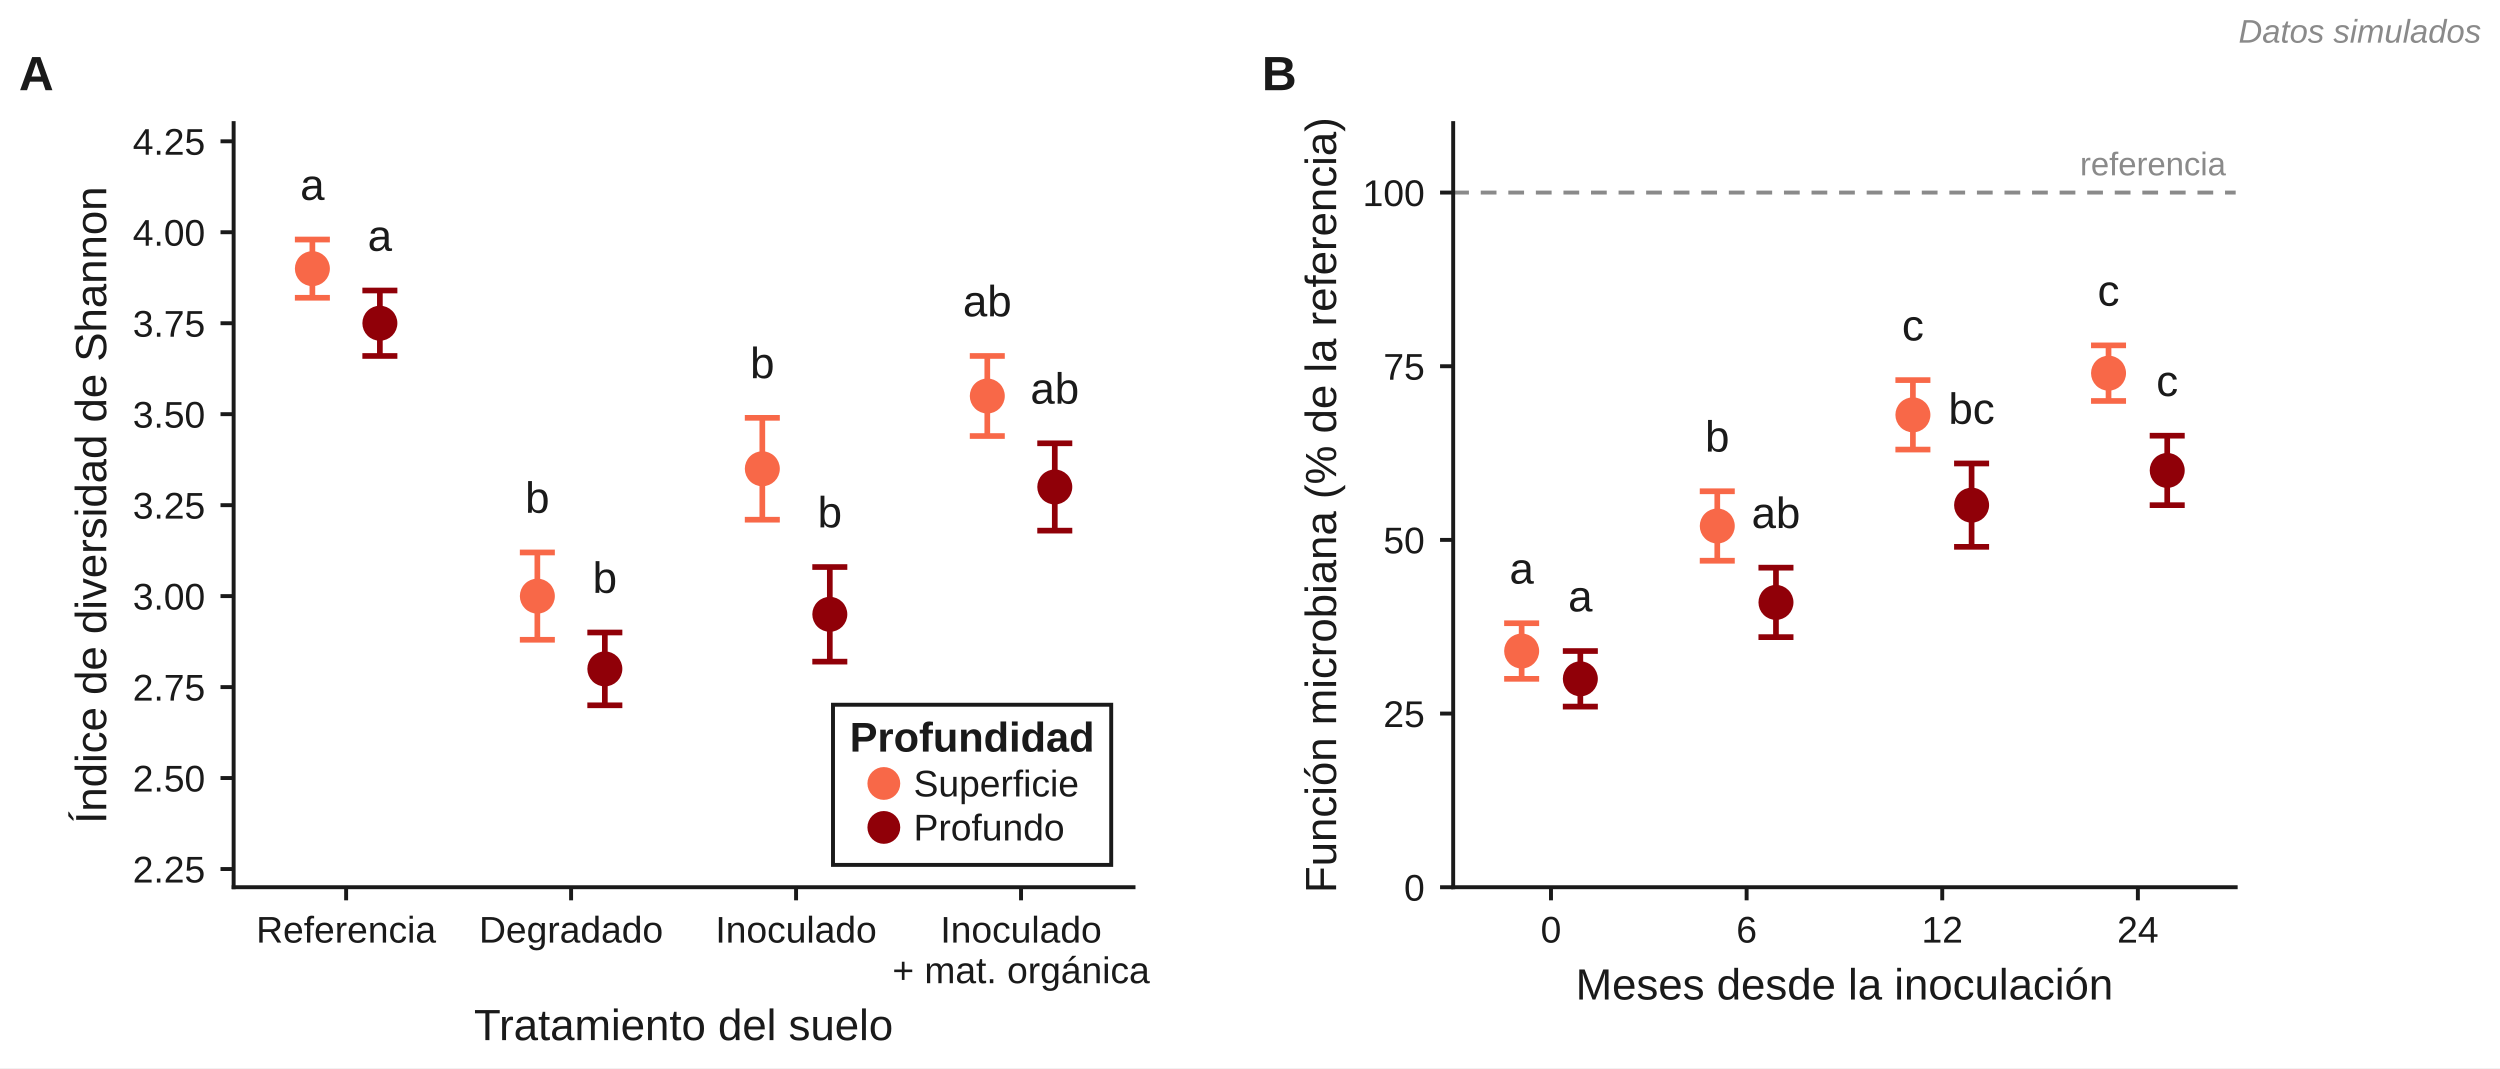
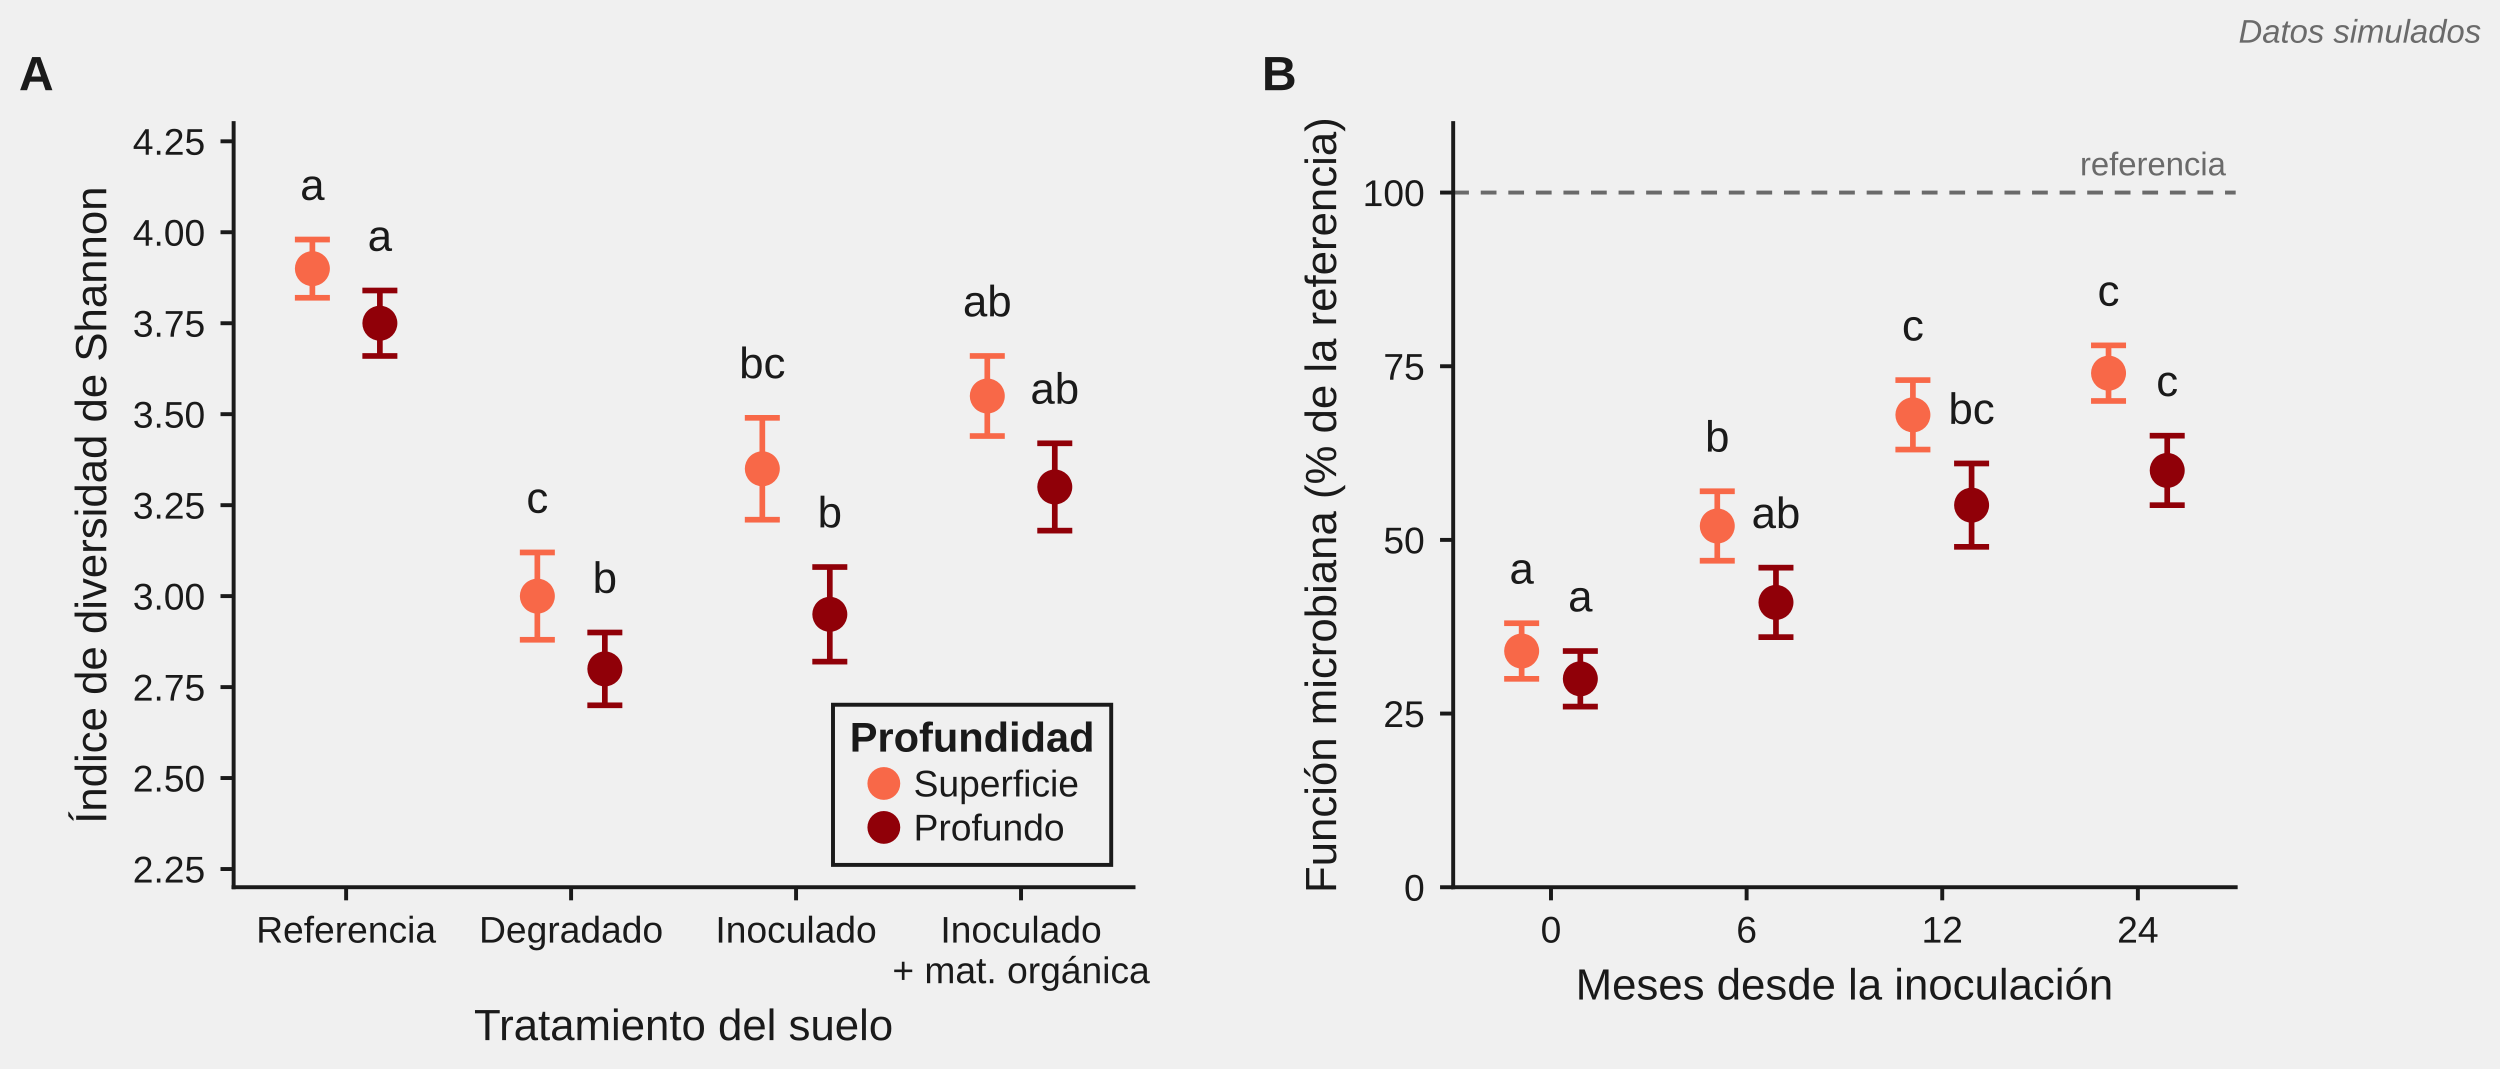
<svg xmlns="http://www.w3.org/2000/svg" xmlns:xlink="http://www.w3.org/1999/xlink" width="571.365pt" height="244.111pt" viewBox="0 0 571.365 244.111" version="1.1">
  <defs>
    <style type="text/css">*{stroke-linejoin: round; stroke-linecap: butt}</style>
  </defs>
  <g id="figure_1">
    <g id="patch_1">
-       <path d="M 0 244.111  L 571.365 244.111  L 571.365 0  L 0 0  z " style="fill: #ffffff" />
+       <path d="M 0 244.111  L 571.365 244.111  L 571.365 0  L 0 0  L 0 244.111  z " style="fill: none" />
    </g>
    <g id="axes_1">
      <g id="patch_2">
-         <path d="M 53.397 202.77  L 259.062 202.77  L 259.062 28.134  L 53.397 28.134  z " style="fill: #ffffff" />
+         <path d="M 53.397 202.77  L 259.062 202.77  L 259.062 28.134  L 53.397 28.134  L 53.397 202.77  z " style="fill: none" />
      </g>
      <g id="matplotlib.axis_1">
        <g id="xtick_1">
          <g id="line2d_1">
            <defs>
              <path id="m9296871bb2" d="M 0 0  L 0 3  " style="stroke: #1a1a1a; stroke-width: 0.9" />
            </defs>
            <g>
              <use xlink:href="#m9296871bb2" x="79.105" y="202.77" style="fill: #1a1a1a; stroke: #1a1a1a; stroke-width: 0.9" />
            </g>
          </g>
          <g id="text_1">
            <text style="fill: #1a1a1a; font: 8.5px 'Liberation Sans', 'Arial', 'Helvetica', 'DejaVu Sans', sans-serif; text-anchor: middle" x="79.105" y="215.43" transform="rotate(-0 79.1052 215.4298)">Referencia</text>
          </g>
        </g>
        <g id="xtick_2">
          <g id="line2d_2">
            <g>
              <use xlink:href="#m9296871bb2" x="130.521" y="202.77" style="fill: #1a1a1a; stroke: #1a1a1a; stroke-width: 0.9" />
            </g>
          </g>
          <g id="text_2">
            <text style="fill: #1a1a1a; font: 8.5px 'Liberation Sans', 'Arial', 'Helvetica', 'DejaVu Sans', sans-serif; text-anchor: middle" x="130.521" y="215.43" transform="rotate(-0 130.5215 215.4298)">Degradado</text>
          </g>
        </g>
        <g id="xtick_3">
          <g id="line2d_3">
            <g>
              <use xlink:href="#m9296871bb2" x="181.938" y="202.77" style="fill: #1a1a1a; stroke: #1a1a1a; stroke-width: 0.9" />
            </g>
          </g>
          <g id="text_3">
            <text style="fill: #1a1a1a; font: 8.5px 'Liberation Sans', 'Arial', 'Helvetica', 'DejaVu Sans', sans-serif; text-anchor: middle" x="181.938" y="215.43" transform="rotate(-0 181.9377 215.4298)">Inoculado</text>
          </g>
        </g>
        <g id="xtick_4">
          <g id="line2d_4">
            <g>
              <use xlink:href="#m9296871bb2" x="233.354" y="202.77" style="fill: #1a1a1a; stroke: #1a1a1a; stroke-width: 0.9" />
            </g>
          </g>
          <g id="text_4">
            <text style="fill: #1a1a1a; font: 8.5px 'Liberation Sans', 'Arial', 'Helvetica', 'DejaVu Sans', sans-serif" transform="translate(214.9236 215.4298)">Inoculado</text>
            <text style="fill: #1a1a1a; font: 8.5px 'Liberation Sans', 'Arial', 'Helvetica', 'DejaVu Sans', sans-serif" transform="translate(203.944 224.7049)">+ mat. orgánica</text>
          </g>
        </g>
        <g id="text_5">
          <text style="fill: #1a1a1a; font: 10px 'Liberation Sans', 'Arial', 'Helvetica', 'DejaVu Sans', sans-serif; text-anchor: middle" x="156.23" y="237.716" transform="rotate(-0 156.2296 237.7156)">Tratamiento del suelo</text>
        </g>
      </g>
      <g id="matplotlib.axis_2">
        <g id="ytick_1">
          <g id="line2d_5">
            <defs>
              <path id="m50137bdd6f" d="M 0 0  L -3 0  " style="stroke: #1a1a1a; stroke-width: 0.9" />
            </defs>
            <g>
              <use xlink:href="#m50137bdd6f" x="53.397" y="198.612" style="fill: #1a1a1a; stroke: #1a1a1a; stroke-width: 0.9" />
            </g>
          </g>
          <g id="text_6">
            <text style="fill: #1a1a1a; font: 8.5px 'Liberation Sans', 'Arial', 'Helvetica', 'DejaVu Sans', sans-serif; text-anchor: end" x="46.897" y="201.692" transform="rotate(-0 46.89707 201.6919)">2.25</text>
          </g>
        </g>
        <g id="ytick_2">
          <g id="line2d_6">
            <g>
              <use xlink:href="#m50137bdd6f" x="53.397" y="177.822" style="fill: #1a1a1a; stroke: #1a1a1a; stroke-width: 0.9" />
            </g>
          </g>
          <g id="text_7">
            <text style="fill: #1a1a1a; font: 8.5px 'Liberation Sans', 'Arial', 'Helvetica', 'DejaVu Sans', sans-serif; text-anchor: end" x="46.897" y="180.902" transform="rotate(-0 46.89707 180.9019)">2.50</text>
          </g>
        </g>
        <g id="ytick_3">
          <g id="line2d_7">
            <g>
              <use xlink:href="#m50137bdd6f" x="53.397" y="157.032" style="fill: #1a1a1a; stroke: #1a1a1a; stroke-width: 0.9" />
            </g>
          </g>
          <g id="text_8">
            <text style="fill: #1a1a1a; font: 8.5px 'Liberation Sans', 'Arial', 'Helvetica', 'DejaVu Sans', sans-serif; text-anchor: end" x="46.897" y="160.112" transform="rotate(-0 46.89707 160.1119)">2.75</text>
          </g>
        </g>
        <g id="ytick_4">
          <g id="line2d_8">
            <g>
              <use xlink:href="#m50137bdd6f" x="53.397" y="136.242" style="fill: #1a1a1a; stroke: #1a1a1a; stroke-width: 0.9" />
            </g>
          </g>
          <g id="text_9">
            <text style="fill: #1a1a1a; font: 8.5px 'Liberation Sans', 'Arial', 'Helvetica', 'DejaVu Sans', sans-serif; text-anchor: end" x="46.897" y="139.322" transform="rotate(-0 46.89707 139.3219)">3.00</text>
          </g>
        </g>
        <g id="ytick_5">
          <g id="line2d_9">
            <g>
              <use xlink:href="#m50137bdd6f" x="53.397" y="115.452" style="fill: #1a1a1a; stroke: #1a1a1a; stroke-width: 0.9" />
            </g>
          </g>
          <g id="text_10">
            <text style="fill: #1a1a1a; font: 8.5px 'Liberation Sans', 'Arial', 'Helvetica', 'DejaVu Sans', sans-serif; text-anchor: end" x="46.897" y="118.532" transform="rotate(-0 46.89707 118.5319)">3.25</text>
          </g>
        </g>
        <g id="ytick_6">
          <g id="line2d_10">
            <g>
              <use xlink:href="#m50137bdd6f" x="53.397" y="94.662" style="fill: #1a1a1a; stroke: #1a1a1a; stroke-width: 0.9" />
            </g>
          </g>
          <g id="text_11">
            <text style="fill: #1a1a1a; font: 8.5px 'Liberation Sans', 'Arial', 'Helvetica', 'DejaVu Sans', sans-serif; text-anchor: end" x="46.897" y="97.742" transform="rotate(-0 46.89707 97.74192)">3.50</text>
          </g>
        </g>
        <g id="ytick_7">
          <g id="line2d_11">
            <g>
              <use xlink:href="#m50137bdd6f" x="53.397" y="73.872" style="fill: #1a1a1a; stroke: #1a1a1a; stroke-width: 0.9" />
            </g>
          </g>
          <g id="text_12">
            <text style="fill: #1a1a1a; font: 8.5px 'Liberation Sans', 'Arial', 'Helvetica', 'DejaVu Sans', sans-serif; text-anchor: end" x="46.897" y="76.952" transform="rotate(-0 46.89707 76.95192)">3.75</text>
          </g>
        </g>
        <g id="ytick_8">
          <g id="line2d_12">
            <g>
              <use xlink:href="#m50137bdd6f" x="53.397" y="53.082" style="fill: #1a1a1a; stroke: #1a1a1a; stroke-width: 0.9" />
            </g>
          </g>
          <g id="text_13">
            <text style="fill: #1a1a1a; font: 8.5px 'Liberation Sans', 'Arial', 'Helvetica', 'DejaVu Sans', sans-serif; text-anchor: end" x="46.897" y="56.162" transform="rotate(-0 46.89707 56.16192)">4.00</text>
          </g>
        </g>
        <g id="ytick_9">
          <g id="line2d_13">
            <g>
              <use xlink:href="#m50137bdd6f" x="53.397" y="32.292" style="fill: #1a1a1a; stroke: #1a1a1a; stroke-width: 0.9" />
            </g>
          </g>
          <g id="text_14">
            <text style="fill: #1a1a1a; font: 8.5px 'Liberation Sans', 'Arial', 'Helvetica', 'DejaVu Sans', sans-serif; text-anchor: end" x="46.897" y="35.372" transform="rotate(-0 46.89707 35.37192)">4.25</text>
          </g>
        </g>
        <g id="text_15">
          <text style="fill: #1a1a1a; font: 10px 'Liberation Sans', 'Arial', 'Helvetica', 'DejaVu Sans', sans-serif; text-anchor: middle" x="24.28" y="115.452" transform="rotate(-90 24.28027 115.452)">Índice de diversidad de Shannon</text>
        </g>
      </g>
      <g id="patch_3">
        <path d="M 53.397 202.77  L 53.397 28.134  " style="fill: none; stroke: #1a1a1a; stroke-width: 0.9; stroke-linejoin: miter; stroke-linecap: square" />
      </g>
      <g id="patch_4">
        <path d="M 53.397 202.77  L 259.062 202.77  " style="fill: none; stroke: #1a1a1a; stroke-width: 0.9; stroke-linejoin: miter; stroke-linecap: square" />
      </g>
      <g id="LineCollection_1">
        <path d="M 71.393 68.051  L 71.393 54.745  " clip-path="url(#p3191250299)" style="fill: none; stroke: #f86848; stroke-width: 1.3" />
        <path d="M 122.809 146.221  L 122.809 126.263  " clip-path="url(#p3191250299)" style="fill: none; stroke: #f86848; stroke-width: 1.3" />
        <path d="M 174.225 118.778  L 174.225 95.494  " clip-path="url(#p3191250299)" style="fill: none; stroke: #f86848; stroke-width: 1.3" />
        <path d="M 225.642 99.652  L 225.642 81.356  " clip-path="url(#p3191250299)" style="fill: none; stroke: #f86848; stroke-width: 1.3" />
      </g>
      <g id="line2d_14">
        <defs>
          <path id="m84a55d2a8d" d="M 4 0  L -4 -0  " style="stroke: #f86848; stroke-width: 1.3" />
        </defs>
        <g clip-path="url(#p3191250299)">
          <use xlink:href="#m84a55d2a8d" x="71.393" y="68.051" style="fill: #f86848; stroke: #f86848; stroke-width: 1.3" />
          <use xlink:href="#m84a55d2a8d" x="122.809" y="146.221" style="fill: #f86848; stroke: #f86848; stroke-width: 1.3" />
          <use xlink:href="#m84a55d2a8d" x="174.225" y="118.778" style="fill: #f86848; stroke: #f86848; stroke-width: 1.3" />
          <use xlink:href="#m84a55d2a8d" x="225.642" y="99.652" style="fill: #f86848; stroke: #f86848; stroke-width: 1.3" />
        </g>
      </g>
      <g id="line2d_15">
        <g clip-path="url(#p3191250299)">
          <use xlink:href="#m84a55d2a8d" x="71.393" y="54.745" style="fill: #f86848; stroke: #f86848; stroke-width: 1.3" />
          <use xlink:href="#m84a55d2a8d" x="122.809" y="126.263" style="fill: #f86848; stroke: #f86848; stroke-width: 1.3" />
          <use xlink:href="#m84a55d2a8d" x="174.225" y="95.494" style="fill: #f86848; stroke: #f86848; stroke-width: 1.3" />
          <use xlink:href="#m84a55d2a8d" x="225.642" y="81.356" style="fill: #f86848; stroke: #f86848; stroke-width: 1.3" />
        </g>
      </g>
      <g id="text_16">
        <text style="fill: #1a1a1a; font: 10px 'Liberation Sans', 'Arial', 'Helvetica', 'DejaVu Sans', sans-serif; text-anchor: middle" x="71.393" y="45.685" transform="rotate(-0 71.39276 45.68476)">a</text>
      </g>
      <g id="text_17">
-         <text style="fill: #1a1a1a; font: 10px 'Liberation Sans', 'Arial', 'Helvetica', 'DejaVu Sans', sans-serif; text-anchor: middle" x="122.809" y="117.202" transform="rotate(-0 122.809 117.2024)">b</text>
+         <text style="fill: #1a1a1a; font: 10px 'Liberation Sans', 'Arial', 'Helvetica', 'DejaVu Sans', sans-serif; text-anchor: middle" x="122.809" y="117.202" transform="rotate(-0 122.809 117.2024)">c</text>
      </g>
      <g id="text_18">
-         <text style="fill: #1a1a1a; font: 10px 'Liberation Sans', 'Arial', 'Helvetica', 'DejaVu Sans', sans-serif; text-anchor: middle" x="174.225" y="86.433" transform="rotate(-0 174.2253 86.43316)">b</text>
+         <text style="fill: #1a1a1a; font: 10px 'Liberation Sans', 'Arial', 'Helvetica', 'DejaVu Sans', sans-serif; text-anchor: middle" x="174.225" y="86.433" transform="rotate(-0 174.2253 86.43316)">bc</text>
      </g>
      <g id="text_19">
        <text style="fill: #1a1a1a; font: 10px 'Liberation Sans', 'Arial', 'Helvetica', 'DejaVu Sans', sans-serif; text-anchor: middle" x="225.642" y="72.296" transform="rotate(-0 225.6415 72.29596)">ab</text>
      </g>
      <g id="LineCollection_2">
        <path d="M 86.818 81.356  L 86.818 66.388  " clip-path="url(#p3191250299)" style="fill: none; stroke: #900008; stroke-width: 1.3" />
        <path d="M 138.234 161.19  L 138.234 144.558  " clip-path="url(#p3191250299)" style="fill: none; stroke: #900008; stroke-width: 1.3" />
        <path d="M 189.65 151.211  L 189.65 129.589  " clip-path="url(#p3191250299)" style="fill: none; stroke: #900008; stroke-width: 1.3" />
        <path d="M 241.066 121.273  L 241.066 101.315  " clip-path="url(#p3191250299)" style="fill: none; stroke: #900008; stroke-width: 1.3" />
      </g>
      <g id="line2d_16">
        <defs>
          <path id="mc77934f74c" d="M 4 0  L -4 -0  " style="stroke: #900008; stroke-width: 1.3" />
        </defs>
        <g clip-path="url(#p3191250299)">
          <use xlink:href="#mc77934f74c" x="86.818" y="81.356" style="fill: #900008; stroke: #900008; stroke-width: 1.3" />
          <use xlink:href="#mc77934f74c" x="138.234" y="161.19" style="fill: #900008; stroke: #900008; stroke-width: 1.3" />
          <use xlink:href="#mc77934f74c" x="189.65" y="151.211" style="fill: #900008; stroke: #900008; stroke-width: 1.3" />
          <use xlink:href="#mc77934f74c" x="241.066" y="121.273" style="fill: #900008; stroke: #900008; stroke-width: 1.3" />
        </g>
      </g>
      <g id="line2d_17">
        <g clip-path="url(#p3191250299)">
          <use xlink:href="#mc77934f74c" x="86.818" y="66.388" style="fill: #900008; stroke: #900008; stroke-width: 1.3" />
          <use xlink:href="#mc77934f74c" x="138.234" y="144.558" style="fill: #900008; stroke: #900008; stroke-width: 1.3" />
          <use xlink:href="#mc77934f74c" x="189.65" y="129.589" style="fill: #900008; stroke: #900008; stroke-width: 1.3" />
          <use xlink:href="#mc77934f74c" x="241.066" y="101.315" style="fill: #900008; stroke: #900008; stroke-width: 1.3" />
        </g>
      </g>
      <g id="text_20">
        <text style="fill: #1a1a1a; font: 10px 'Liberation Sans', 'Arial', 'Helvetica', 'DejaVu Sans', sans-serif; text-anchor: middle" x="86.818" y="57.327" transform="rotate(-0 86.81764 57.32716)">a</text>
      </g>
      <g id="text_21">
        <text style="fill: #1a1a1a; font: 10px 'Liberation Sans', 'Arial', 'Helvetica', 'DejaVu Sans', sans-serif; text-anchor: middle" x="138.234" y="135.498" transform="rotate(-0 138.2339 135.4976)">b</text>
      </g>
      <g id="text_22">
        <text style="fill: #1a1a1a; font: 10px 'Liberation Sans', 'Arial', 'Helvetica', 'DejaVu Sans', sans-serif; text-anchor: middle" x="189.65" y="120.529" transform="rotate(-0 189.6502 120.5288)">b</text>
      </g>
      <g id="text_23">
        <text style="fill: #1a1a1a; font: 10px 'Liberation Sans', 'Arial', 'Helvetica', 'DejaVu Sans', sans-serif; text-anchor: middle" x="241.066" y="92.254" transform="rotate(-0 241.0664 92.25436)">ab</text>
      </g>
      <g id="text_24">
        <text style="fill: #1a1a1a; font: 700 11px 'Liberation Sans', 'Arial', 'Helvetica', 'DejaVu Sans', sans-serif; text-anchor: end" x="12.264" y="20.612" transform="rotate(-0 12.26406 20.61242)">A</text>
      </g>
      <g id="line2d_18">
        <defs>
          <path id="m593c9d69c9" d="M 0 3.5  C 0.928 3.5 1.819 3.131 2.475 2.475  C 3.131 1.819 3.5 0.928 3.5 0  C 3.5 -0.928 3.131 -1.819 2.475 -2.475  C 1.819 -3.131 0.928 -3.5 0 -3.5  C -0.928 -3.5 -1.819 -3.131 -2.475 -2.475  C -3.131 -1.819 -3.5 -0.928 -3.5 0  C -3.5 0.928 -3.131 1.819 -2.475 2.475  C -1.819 3.131 -0.928 3.5 0 3.5  z " style="stroke: #f86848" />
        </defs>
        <g clip-path="url(#p3191250299)">
          <use xlink:href="#m593c9d69c9" x="71.393" y="61.398" style="fill: #f86848; stroke: #f86848" />
          <use xlink:href="#m593c9d69c9" x="122.809" y="136.242" style="fill: #f86848; stroke: #f86848" />
          <use xlink:href="#m593c9d69c9" x="174.225" y="107.136" style="fill: #f86848; stroke: #f86848" />
          <use xlink:href="#m593c9d69c9" x="225.642" y="90.504" style="fill: #f86848; stroke: #f86848" />
        </g>
      </g>
      <g id="line2d_19">
        <defs>
          <path id="m160cdc4200" d="M 0 3.5  C 0.928 3.5 1.819 3.131 2.475 2.475  C 3.131 1.819 3.5 0.928 3.5 0  C 3.5 -0.928 3.131 -1.819 2.475 -2.475  C 1.819 -3.131 0.928 -3.5 0 -3.5  C -0.928 -3.5 -1.819 -3.131 -2.475 -2.475  C -3.131 -1.819 -3.5 -0.928 -3.5 0  C -3.5 0.928 -3.131 1.819 -2.475 2.475  C -1.819 3.131 -0.928 3.5 0 3.5  z " style="stroke: #900008" />
        </defs>
        <g clip-path="url(#p3191250299)">
          <use xlink:href="#m160cdc4200" x="86.818" y="73.872" style="fill: #900008; stroke: #900008" />
          <use xlink:href="#m160cdc4200" x="138.234" y="152.874" style="fill: #900008; stroke: #900008" />
          <use xlink:href="#m160cdc4200" x="189.65" y="140.4" style="fill: #900008; stroke: #900008" />
          <use xlink:href="#m160cdc4200" x="241.066" y="111.294" style="fill: #900008; stroke: #900008" />
        </g>
      </g>
      <g id="legend_1">
        <g id="patch_5">
-           <path d="M 190.378 197.67  L 253.962 197.67  L 253.962 161.067  L 190.378 161.067  z " style="fill: #ffffff; stroke: #1a1a1a; stroke-width: 0.9; stroke-linejoin: miter" />
+           <path d="M 190.378 197.67  L 253.962 197.67  L 253.962 161.067  L 190.378 161.067  L 190.378 197.67  z " style="fill: none; stroke: #1a1a1a; stroke-width: 0.9; stroke-linejoin: miter" />
        </g>
        <g id="text_25">
          <text style="fill: #1a1a1a; font: 700 9.5px 'Liberation Sans', 'Arial', 'Helvetica', 'DejaVu Sans', sans-serif; text-anchor: start" x="194.203" y="171.777" transform="rotate(-0 194.2029 171.7766)">Profundidad</text>
        </g>
        <g id="line2d_20">
          <path d="M 197.747 179.058  L 201.997 179.058  L 206.247 179.058  " style="fill: none; stroke: #000000; stroke-opacity: 0; stroke-width: 1.5; stroke-linecap: square" />
          <defs>
            <path id="md0ddd2df10" d="M 0 3.25  C 0.862 3.25 1.689 2.908 2.298 2.298  C 2.908 1.689 3.25 0.862 3.25 0  C 3.25 -0.862 2.908 -1.689 2.298 -2.298  C 1.689 -2.908 0.862 -3.25 0 -3.25  C -0.862 -3.25 -1.689 -2.908 -2.298 -2.298  C -2.908 -1.689 -3.25 -0.862 -3.25 0  C -3.25 0.862 -2.908 1.689 -2.298 2.298  C -1.689 2.908 -0.862 3.25 0 3.25  z " style="stroke: #f86848" />
          </defs>
          <g>
            <use xlink:href="#md0ddd2df10" x="201.997" y="179.058" style="fill: #f86848; stroke: #f86848" />
          </g>
        </g>
        <g id="text_26">
          <text style="fill: #1a1a1a; font: 8.5px 'Liberation Sans', 'Arial', 'Helvetica', 'DejaVu Sans', sans-serif; text-anchor: start" x="208.797" y="182.033" transform="rotate(-0 208.7971 182.0327)">Superficie</text>
        </g>
        <g id="line2d_21">
          <path d="M 197.747 189.106  L 201.997 189.106  L 206.247 189.106  " style="fill: none; stroke: #000000; stroke-opacity: 0; stroke-width: 1.5; stroke-linecap: square" />
          <defs>
            <path id="ma265ec5de0" d="M 0 3.25  C 0.862 3.25 1.689 2.908 2.298 2.298  C 2.908 1.689 3.25 0.862 3.25 0  C 3.25 -0.862 2.908 -1.689 2.298 -2.298  C 1.689 -2.908 0.862 -3.25 0 -3.25  C -0.862 -3.25 -1.689 -2.908 -2.298 -2.298  C -2.908 -1.689 -3.25 -0.862 -3.25 0  C -3.25 0.862 -2.908 1.689 -2.298 2.298  C -1.689 2.908 -0.862 3.25 0 3.25  z " style="stroke: #900008" />
          </defs>
          <g>
            <use xlink:href="#ma265ec5de0" x="201.997" y="189.106" style="fill: #900008; stroke: #900008" />
          </g>
        </g>
        <g id="text_27">
          <text style="fill: #1a1a1a; font: 8.5px 'Liberation Sans', 'Arial', 'Helvetica', 'DejaVu Sans', sans-serif; text-anchor: start" x="208.797" y="192.081" transform="rotate(-0 208.7971 192.0813)">Profundo</text>
        </g>
      </g>
    </g>
    <g id="axes_2">
      <g id="patch_6">
-         <path d="M 332.118 202.77  L 510.957 202.77  L 510.957 28.134  L 332.118 28.134  z " style="fill: #ffffff" />
+         <path d="M 332.118 202.77  L 510.957 202.77  L 510.957 28.134  L 332.118 28.134  L 332.118 202.77  z " style="fill: none" />
      </g>
      <g id="line2d_22">
-         <path d="M 332.118 44.01  L 510.957 44.01  " clip-path="url(#p316883324a)" style="fill: none; stroke-dasharray: 3.6,2.7; stroke-dashoffset: 0; stroke: #8a8a8a; stroke-width: 0.9" />
+         <path d="M 332.118 44.01  L 510.957 44.01  " clip-path="url(#p316883324a)" style="fill: none; stroke-dasharray: 3.6,2.7; stroke-dashoffset: 0; stroke: #6a6a6a; stroke-width: 0.9" />
      </g>
      <g id="matplotlib.axis_3">
        <g id="xtick_5">
          <g id="line2d_23">
            <g>
              <use xlink:href="#m9296871bb2" x="354.473" y="202.77" style="fill: #1a1a1a; stroke: #1a1a1a; stroke-width: 0.9" />
            </g>
          </g>
          <g id="text_28">
            <text style="fill: #1a1a1a; font: 8.5px 'Liberation Sans', 'Arial', 'Helvetica', 'DejaVu Sans', sans-serif; text-anchor: middle" x="354.473" y="215.43" transform="rotate(-0 354.4728 215.4298)">0</text>
          </g>
        </g>
        <g id="xtick_6">
          <g id="line2d_24">
            <g>
              <use xlink:href="#m9296871bb2" x="399.183" y="202.77" style="fill: #1a1a1a; stroke: #1a1a1a; stroke-width: 0.9" />
            </g>
          </g>
          <g id="text_29">
            <text style="fill: #1a1a1a; font: 8.5px 'Liberation Sans', 'Arial', 'Helvetica', 'DejaVu Sans', sans-serif; text-anchor: middle" x="399.183" y="215.43" transform="rotate(-0 399.1826 215.4298)">6</text>
          </g>
        </g>
        <g id="xtick_7">
          <g id="line2d_25">
            <g>
              <use xlink:href="#m9296871bb2" x="443.892" y="202.77" style="fill: #1a1a1a; stroke: #1a1a1a; stroke-width: 0.9" />
            </g>
          </g>
          <g id="text_30">
            <text style="fill: #1a1a1a; font: 8.5px 'Liberation Sans', 'Arial', 'Helvetica', 'DejaVu Sans', sans-serif; text-anchor: middle" x="443.892" y="215.43" transform="rotate(-0 443.8924 215.4298)">12</text>
          </g>
        </g>
        <g id="xtick_8">
          <g id="line2d_26">
            <g>
              <use xlink:href="#m9296871bb2" x="488.602" y="202.77" style="fill: #1a1a1a; stroke: #1a1a1a; stroke-width: 0.9" />
            </g>
          </g>
          <g id="text_31">
            <text style="fill: #1a1a1a; font: 8.5px 'Liberation Sans', 'Arial', 'Helvetica', 'DejaVu Sans', sans-serif; text-anchor: middle" x="488.602" y="215.43" transform="rotate(-0 488.6022 215.4298)">24</text>
          </g>
        </g>
        <g id="text_32">
          <text style="fill: #1a1a1a; font: 10px 'Liberation Sans', 'Arial', 'Helvetica', 'DejaVu Sans', sans-serif; text-anchor: middle" x="421.537" y="228.44" transform="rotate(-0 421.5375 228.4405)">Meses desde la inoculación</text>
        </g>
      </g>
      <g id="matplotlib.axis_4">
        <g id="ytick_10">
          <g id="line2d_27">
            <g>
              <use xlink:href="#m50137bdd6f" x="332.118" y="202.77" style="fill: #1a1a1a; stroke: #1a1a1a; stroke-width: 0.9" />
            </g>
          </g>
          <g id="text_33">
            <text style="fill: #1a1a1a; font: 8.5px 'Liberation Sans', 'Arial', 'Helvetica', 'DejaVu Sans', sans-serif; text-anchor: end" x="325.618" y="205.85" transform="rotate(-0 325.6179 205.8499)">0</text>
          </g>
        </g>
        <g id="ytick_11">
          <g id="line2d_28">
            <g>
              <use xlink:href="#m50137bdd6f" x="332.118" y="163.08" style="fill: #1a1a1a; stroke: #1a1a1a; stroke-width: 0.9" />
            </g>
          </g>
          <g id="text_34">
            <text style="fill: #1a1a1a; font: 8.5px 'Liberation Sans', 'Arial', 'Helvetica', 'DejaVu Sans', sans-serif; text-anchor: end" x="325.618" y="166.16" transform="rotate(-0 325.6179 166.1599)">25</text>
          </g>
        </g>
        <g id="ytick_12">
          <g id="line2d_29">
            <g>
              <use xlink:href="#m50137bdd6f" x="332.118" y="123.39" style="fill: #1a1a1a; stroke: #1a1a1a; stroke-width: 0.9" />
            </g>
          </g>
          <g id="text_35">
            <text style="fill: #1a1a1a; font: 8.5px 'Liberation Sans', 'Arial', 'Helvetica', 'DejaVu Sans', sans-serif; text-anchor: end" x="325.618" y="126.47" transform="rotate(-0 325.6179 126.4699)">50</text>
          </g>
        </g>
        <g id="ytick_13">
          <g id="line2d_30">
            <g>
              <use xlink:href="#m50137bdd6f" x="332.118" y="83.7" style="fill: #1a1a1a; stroke: #1a1a1a; stroke-width: 0.9" />
            </g>
          </g>
          <g id="text_36">
            <text style="fill: #1a1a1a; font: 8.5px 'Liberation Sans', 'Arial', 'Helvetica', 'DejaVu Sans', sans-serif; text-anchor: end" x="325.618" y="86.78" transform="rotate(-0 325.6179 86.77992)">75</text>
          </g>
        </g>
        <g id="ytick_14">
          <g id="line2d_31">
            <g>
              <use xlink:href="#m50137bdd6f" x="332.118" y="44.01" style="fill: #1a1a1a; stroke: #1a1a1a; stroke-width: 0.9" />
            </g>
          </g>
          <g id="text_37">
            <text style="fill: #1a1a1a; font: 8.5px 'Liberation Sans', 'Arial', 'Helvetica', 'DejaVu Sans', sans-serif; text-anchor: end" x="325.618" y="47.09" transform="rotate(-0 325.6179 47.08992)">100</text>
          </g>
        </g>
        <g id="text_38">
          <text style="fill: #1a1a1a; font: 10px 'Liberation Sans', 'Arial', 'Helvetica', 'DejaVu Sans', sans-serif; text-anchor: middle" x="305.363" y="115.452" transform="rotate(-90 305.3625 115.452)">Función microbiana (% de la referencia)</text>
        </g>
      </g>
      <g id="patch_7">
        <path d="M 332.118 202.77  L 332.118 28.134  " style="fill: none; stroke: #1a1a1a; stroke-width: 0.9; stroke-linejoin: miter; stroke-linecap: square" />
      </g>
      <g id="patch_8">
        <path d="M 332.118 202.77  L 510.957 202.77  " style="fill: none; stroke: #1a1a1a; stroke-width: 0.9; stroke-linejoin: miter; stroke-linecap: square" />
      </g>
      <g id="text_39">
-         <text style="fill: #8a8a8a; font: 7.5px 'Liberation Sans', 'Arial', 'Helvetica', 'DejaVu Sans', sans-serif; text-anchor: end" x="508.722" y="40.072" transform="rotate(-0 508.7216 40.07235)">referencia</text>
+         <text style="fill: #6a6a6a; font: 7.5px 'Liberation Sans', 'Arial', 'Helvetica', 'DejaVu Sans', sans-serif; text-anchor: end" x="508.722" y="40.072" transform="rotate(-0 508.7216 40.07235)">referencia</text>
      </g>
      <g id="LineCollection_3">
        <path d="M 347.766 155.142  L 347.766 142.441  " clip-path="url(#p316883324a)" style="fill: none; stroke: #f86848; stroke-width: 1.3" />
        <path d="M 392.476 128.153  L 392.476 112.277  " clip-path="url(#p316883324a)" style="fill: none; stroke: #f86848; stroke-width: 1.3" />
        <path d="M 437.186 102.751  L 437.186 86.875  " clip-path="url(#p316883324a)" style="fill: none; stroke: #f86848; stroke-width: 1.3" />
        <path d="M 481.896 91.638  L 481.896 78.937  " clip-path="url(#p316883324a)" style="fill: none; stroke: #f86848; stroke-width: 1.3" />
      </g>
      <g id="line2d_32">
        <g clip-path="url(#p316883324a)">
          <use xlink:href="#m84a55d2a8d" x="347.766" y="155.142" style="fill: #f86848; stroke: #f86848; stroke-width: 1.3" />
          <use xlink:href="#m84a55d2a8d" x="392.476" y="128.153" style="fill: #f86848; stroke: #f86848; stroke-width: 1.3" />
          <use xlink:href="#m84a55d2a8d" x="437.186" y="102.751" style="fill: #f86848; stroke: #f86848; stroke-width: 1.3" />
          <use xlink:href="#m84a55d2a8d" x="481.896" y="91.638" style="fill: #f86848; stroke: #f86848; stroke-width: 1.3" />
        </g>
      </g>
      <g id="line2d_33">
        <g clip-path="url(#p316883324a)">
          <use xlink:href="#m84a55d2a8d" x="347.766" y="142.441" style="fill: #f86848; stroke: #f86848; stroke-width: 1.3" />
          <use xlink:href="#m84a55d2a8d" x="392.476" y="112.277" style="fill: #f86848; stroke: #f86848; stroke-width: 1.3" />
          <use xlink:href="#m84a55d2a8d" x="437.186" y="86.875" style="fill: #f86848; stroke: #f86848; stroke-width: 1.3" />
          <use xlink:href="#m84a55d2a8d" x="481.896" y="78.937" style="fill: #f86848; stroke: #f86848; stroke-width: 1.3" />
        </g>
      </g>
      <g id="text_40">
        <text style="fill: #1a1a1a; font: 10px 'Liberation Sans', 'Arial', 'Helvetica', 'DejaVu Sans', sans-serif; text-anchor: middle" x="347.766" y="133.381" transform="rotate(-0 347.7663 133.3808)">a</text>
      </g>
      <g id="text_41">
        <text style="fill: #1a1a1a; font: 10px 'Liberation Sans', 'Arial', 'Helvetica', 'DejaVu Sans', sans-serif; text-anchor: middle" x="392.476" y="103.216" transform="rotate(-0 392.4761 103.2164)">b</text>
      </g>
      <g id="text_42">
        <text style="fill: #1a1a1a; font: 10px 'Liberation Sans', 'Arial', 'Helvetica', 'DejaVu Sans', sans-serif; text-anchor: middle" x="437.186" y="77.815" transform="rotate(-0 437.1859 77.81476)">c</text>
      </g>
      <g id="text_43">
        <text style="fill: #1a1a1a; font: 10px 'Liberation Sans', 'Arial', 'Helvetica', 'DejaVu Sans', sans-serif; text-anchor: middle" x="481.896" y="69.877" transform="rotate(-0 481.8957 69.87676)">c</text>
      </g>
      <g id="LineCollection_4">
        <path d="M 361.179 161.492  L 361.179 148.792  " clip-path="url(#p316883324a)" style="fill: none; stroke: #900008; stroke-width: 1.3" />
        <path d="M 405.889 145.616  L 405.889 129.74  " clip-path="url(#p316883324a)" style="fill: none; stroke: #900008; stroke-width: 1.3" />
        <path d="M 450.599 124.978  L 450.599 105.926  " clip-path="url(#p316883324a)" style="fill: none; stroke: #900008; stroke-width: 1.3" />
        <path d="M 495.309 115.452  L 495.309 99.576  " clip-path="url(#p316883324a)" style="fill: none; stroke: #900008; stroke-width: 1.3" />
      </g>
      <g id="line2d_34">
        <g clip-path="url(#p316883324a)">
          <use xlink:href="#mc77934f74c" x="361.179" y="161.492" style="fill: #900008; stroke: #900008; stroke-width: 1.3" />
          <use xlink:href="#mc77934f74c" x="405.889" y="145.616" style="fill: #900008; stroke: #900008; stroke-width: 1.3" />
          <use xlink:href="#mc77934f74c" x="450.599" y="124.978" style="fill: #900008; stroke: #900008; stroke-width: 1.3" />
          <use xlink:href="#mc77934f74c" x="495.309" y="115.452" style="fill: #900008; stroke: #900008; stroke-width: 1.3" />
        </g>
      </g>
      <g id="line2d_35">
        <g clip-path="url(#p316883324a)">
          <use xlink:href="#mc77934f74c" x="361.179" y="148.792" style="fill: #900008; stroke: #900008; stroke-width: 1.3" />
          <use xlink:href="#mc77934f74c" x="405.889" y="129.74" style="fill: #900008; stroke: #900008; stroke-width: 1.3" />
          <use xlink:href="#mc77934f74c" x="450.599" y="105.926" style="fill: #900008; stroke: #900008; stroke-width: 1.3" />
          <use xlink:href="#mc77934f74c" x="495.309" y="99.576" style="fill: #900008; stroke: #900008; stroke-width: 1.3" />
        </g>
      </g>
      <g id="text_44">
        <text style="fill: #1a1a1a; font: 10px 'Liberation Sans', 'Arial', 'Helvetica', 'DejaVu Sans', sans-serif; text-anchor: middle" x="361.179" y="139.731" transform="rotate(-0 361.1793 139.7312)">a</text>
      </g>
      <g id="text_45">
        <text style="fill: #1a1a1a; font: 10px 'Liberation Sans', 'Arial', 'Helvetica', 'DejaVu Sans', sans-serif; text-anchor: middle" x="405.889" y="120.68" transform="rotate(-0 405.8891 120.68)">ab</text>
      </g>
      <g id="text_46">
        <text style="fill: #1a1a1a; font: 10px 'Liberation Sans', 'Arial', 'Helvetica', 'DejaVu Sans', sans-serif; text-anchor: middle" x="450.599" y="96.866" transform="rotate(-0 450.5989 96.86596)">bc</text>
      </g>
      <g id="text_47">
        <text style="fill: #1a1a1a; font: 10px 'Liberation Sans', 'Arial', 'Helvetica', 'DejaVu Sans', sans-serif; text-anchor: middle" x="495.309" y="90.516" transform="rotate(-0 495.3086 90.51556)">c</text>
      </g>
      <g id="text_48">
        <text style="fill: #1a1a1a; font: 700 11px 'Liberation Sans', 'Arial', 'Helvetica', 'DejaVu Sans', sans-serif; text-anchor: end" x="296.35" y="20.612" transform="rotate(-0 296.3501 20.61242)">B</text>
      </g>
      <g id="line2d_36">
        <g clip-path="url(#p316883324a)">
          <use xlink:href="#m593c9d69c9" x="347.766" y="148.792" style="fill: #f86848; stroke: #f86848" />
          <use xlink:href="#m593c9d69c9" x="392.476" y="120.215" style="fill: #f86848; stroke: #f86848" />
          <use xlink:href="#m593c9d69c9" x="437.186" y="94.813" style="fill: #f86848; stroke: #f86848" />
          <use xlink:href="#m593c9d69c9" x="481.896" y="85.288" style="fill: #f86848; stroke: #f86848" />
        </g>
      </g>
      <g id="line2d_37">
        <g clip-path="url(#p316883324a)">
          <use xlink:href="#m160cdc4200" x="361.179" y="155.142" style="fill: #900008; stroke: #900008" />
          <use xlink:href="#m160cdc4200" x="405.889" y="137.678" style="fill: #900008; stroke: #900008" />
          <use xlink:href="#m160cdc4200" x="450.599" y="115.452" style="fill: #900008; stroke: #900008" />
          <use xlink:href="#m160cdc4200" x="495.309" y="107.514" style="fill: #900008; stroke: #900008" />
        </g>
      </g>
    </g>
    <g id="text_49">
-       <text style="fill: #8a8a8a; font: italic 7.5px 'Liberation Sans', 'Arial', 'Helvetica', 'DejaVu Sans', sans-serif; text-anchor: end" x="567.045" y="9.755" transform="rotate(-0 567.0451 9.755156)">Datos simulados</text>
+       <text style="fill: #6a6a6a; font: italic 7.5px 'Liberation Sans', 'Arial', 'Helvetica', 'DejaVu Sans', sans-serif; text-anchor: end" x="567.045" y="9.755" transform="rotate(-0 567.0451 9.755156)">Datos simulados</text>
    </g>
  </g>
  <defs>
    <clipPath id="p3191250299">
      <rect x="53.397" y="28.134" width="205.665" height="174.636" />
    </clipPath>
    <clipPath id="p316883324a">
      <rect x="332.118" y="28.134" width="178.839" height="174.636" />
    </clipPath>
  </defs>
</svg>
